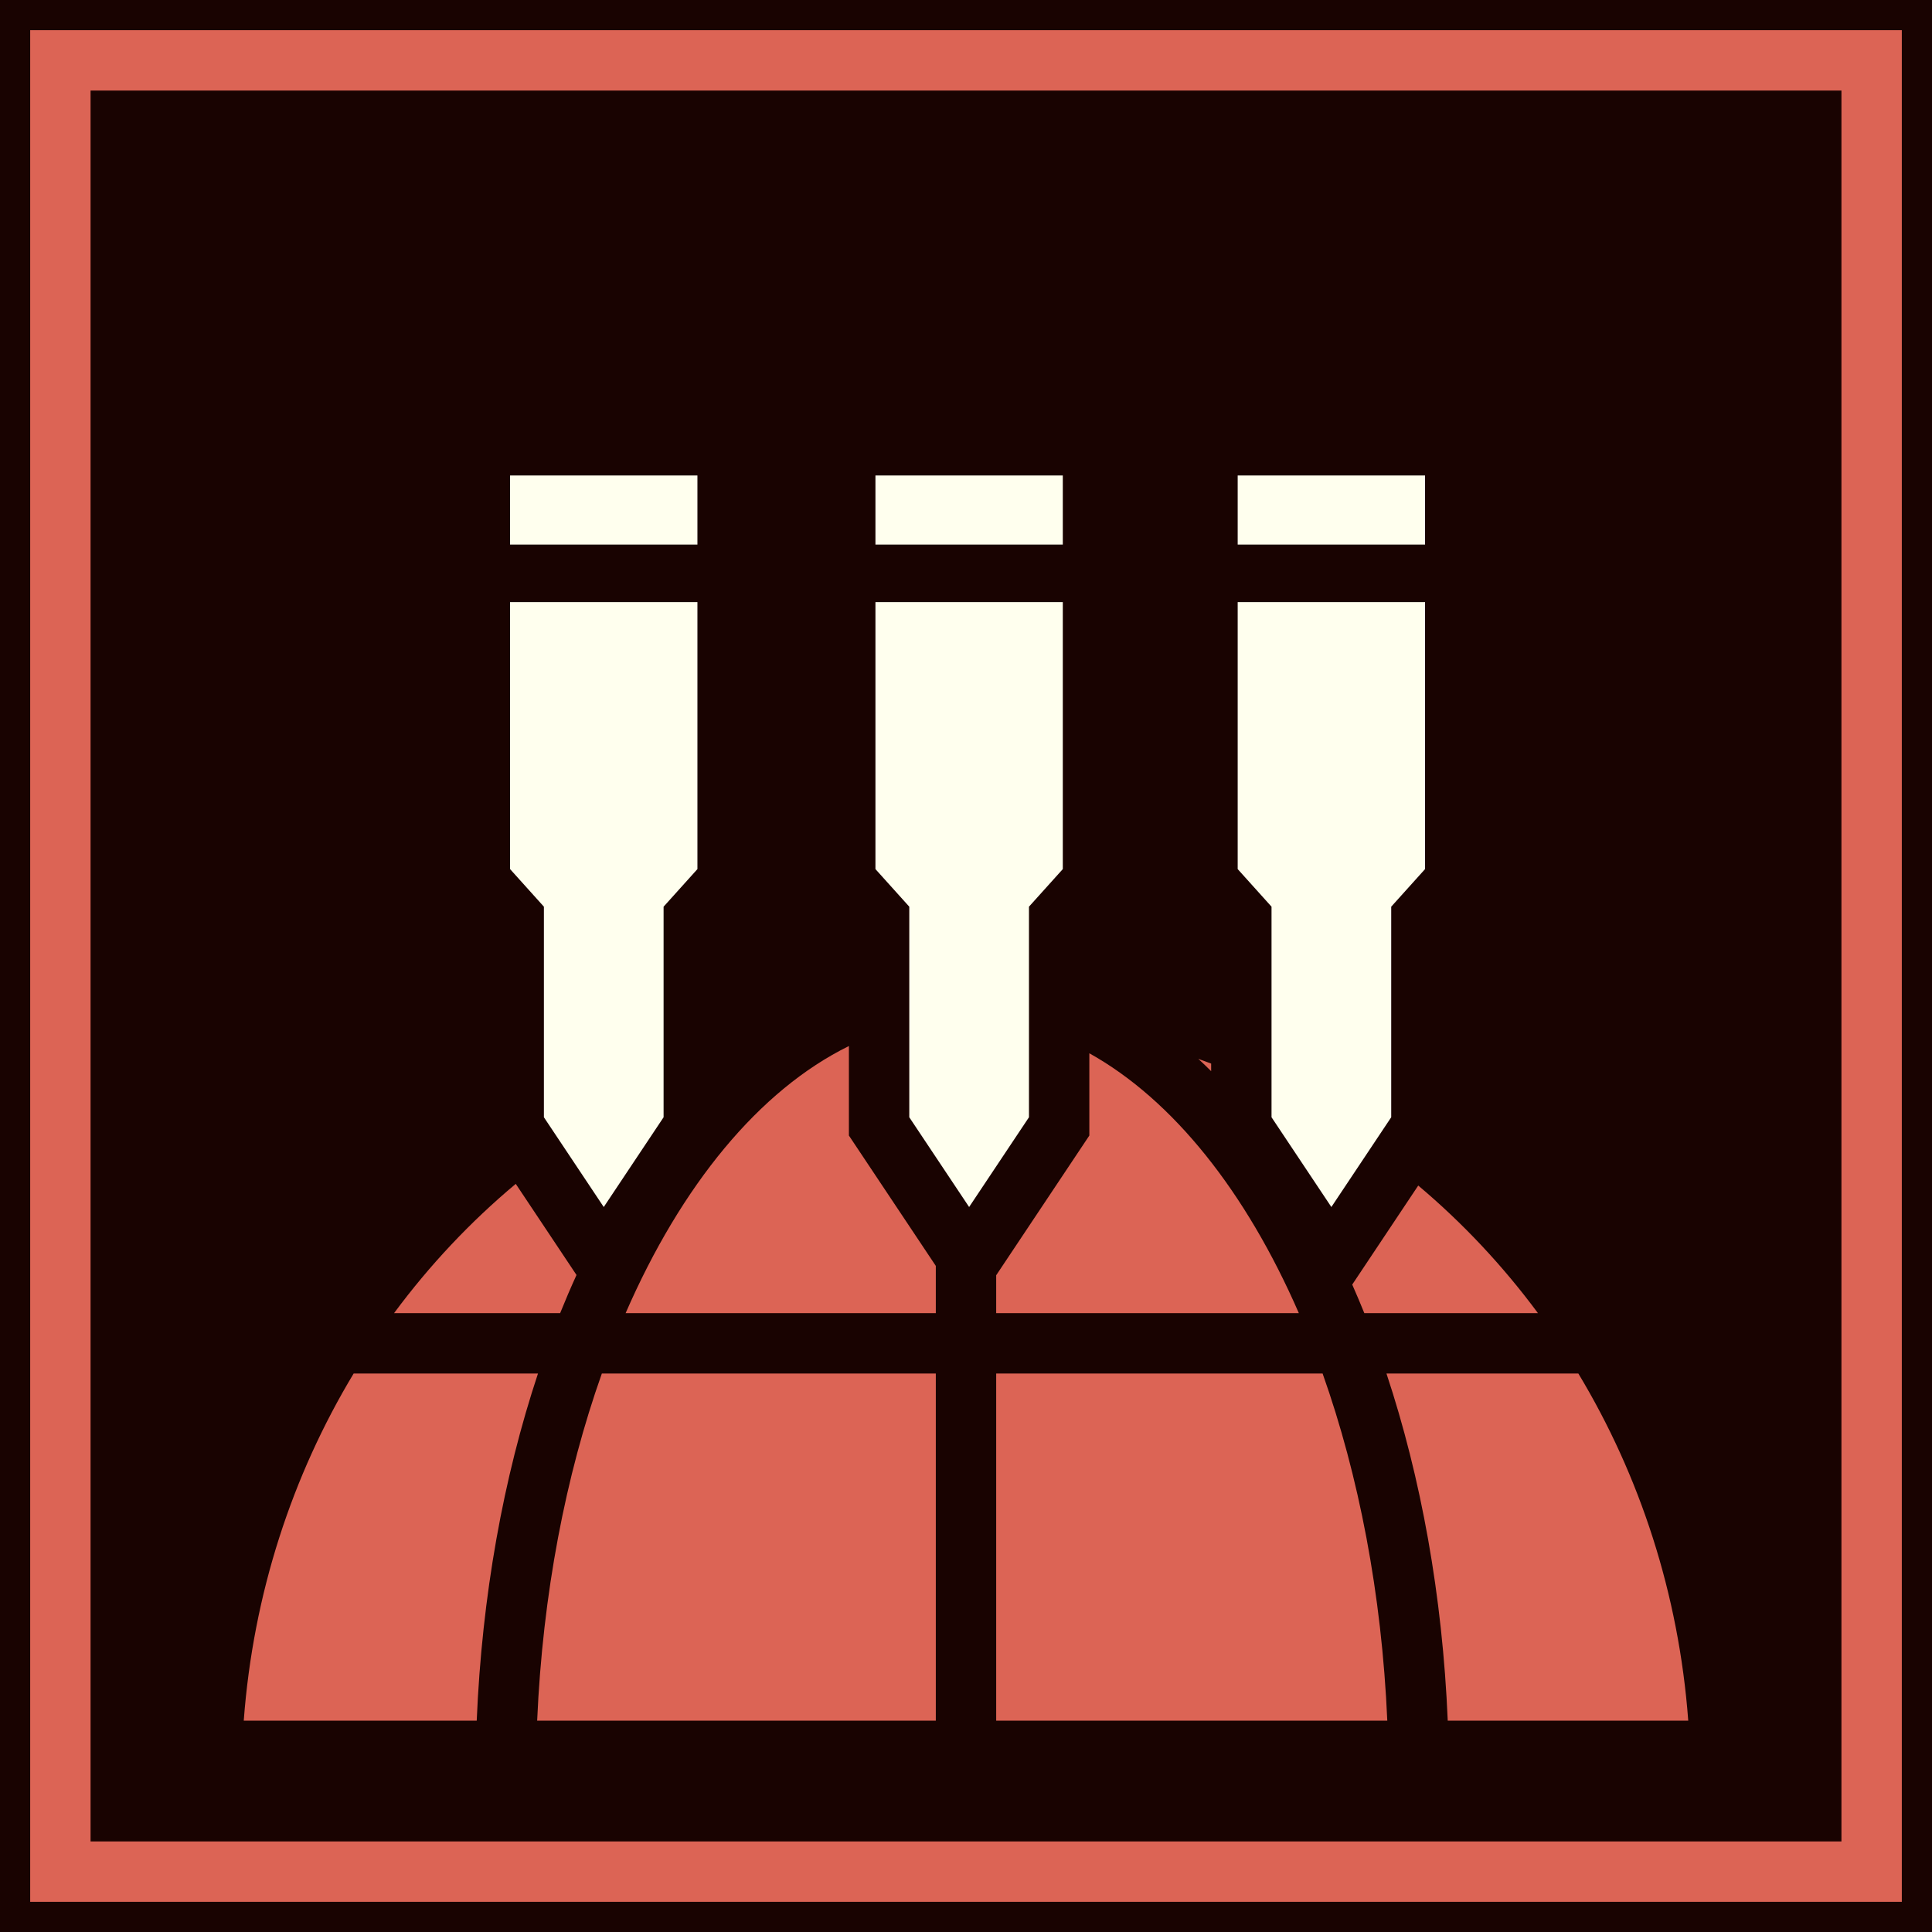
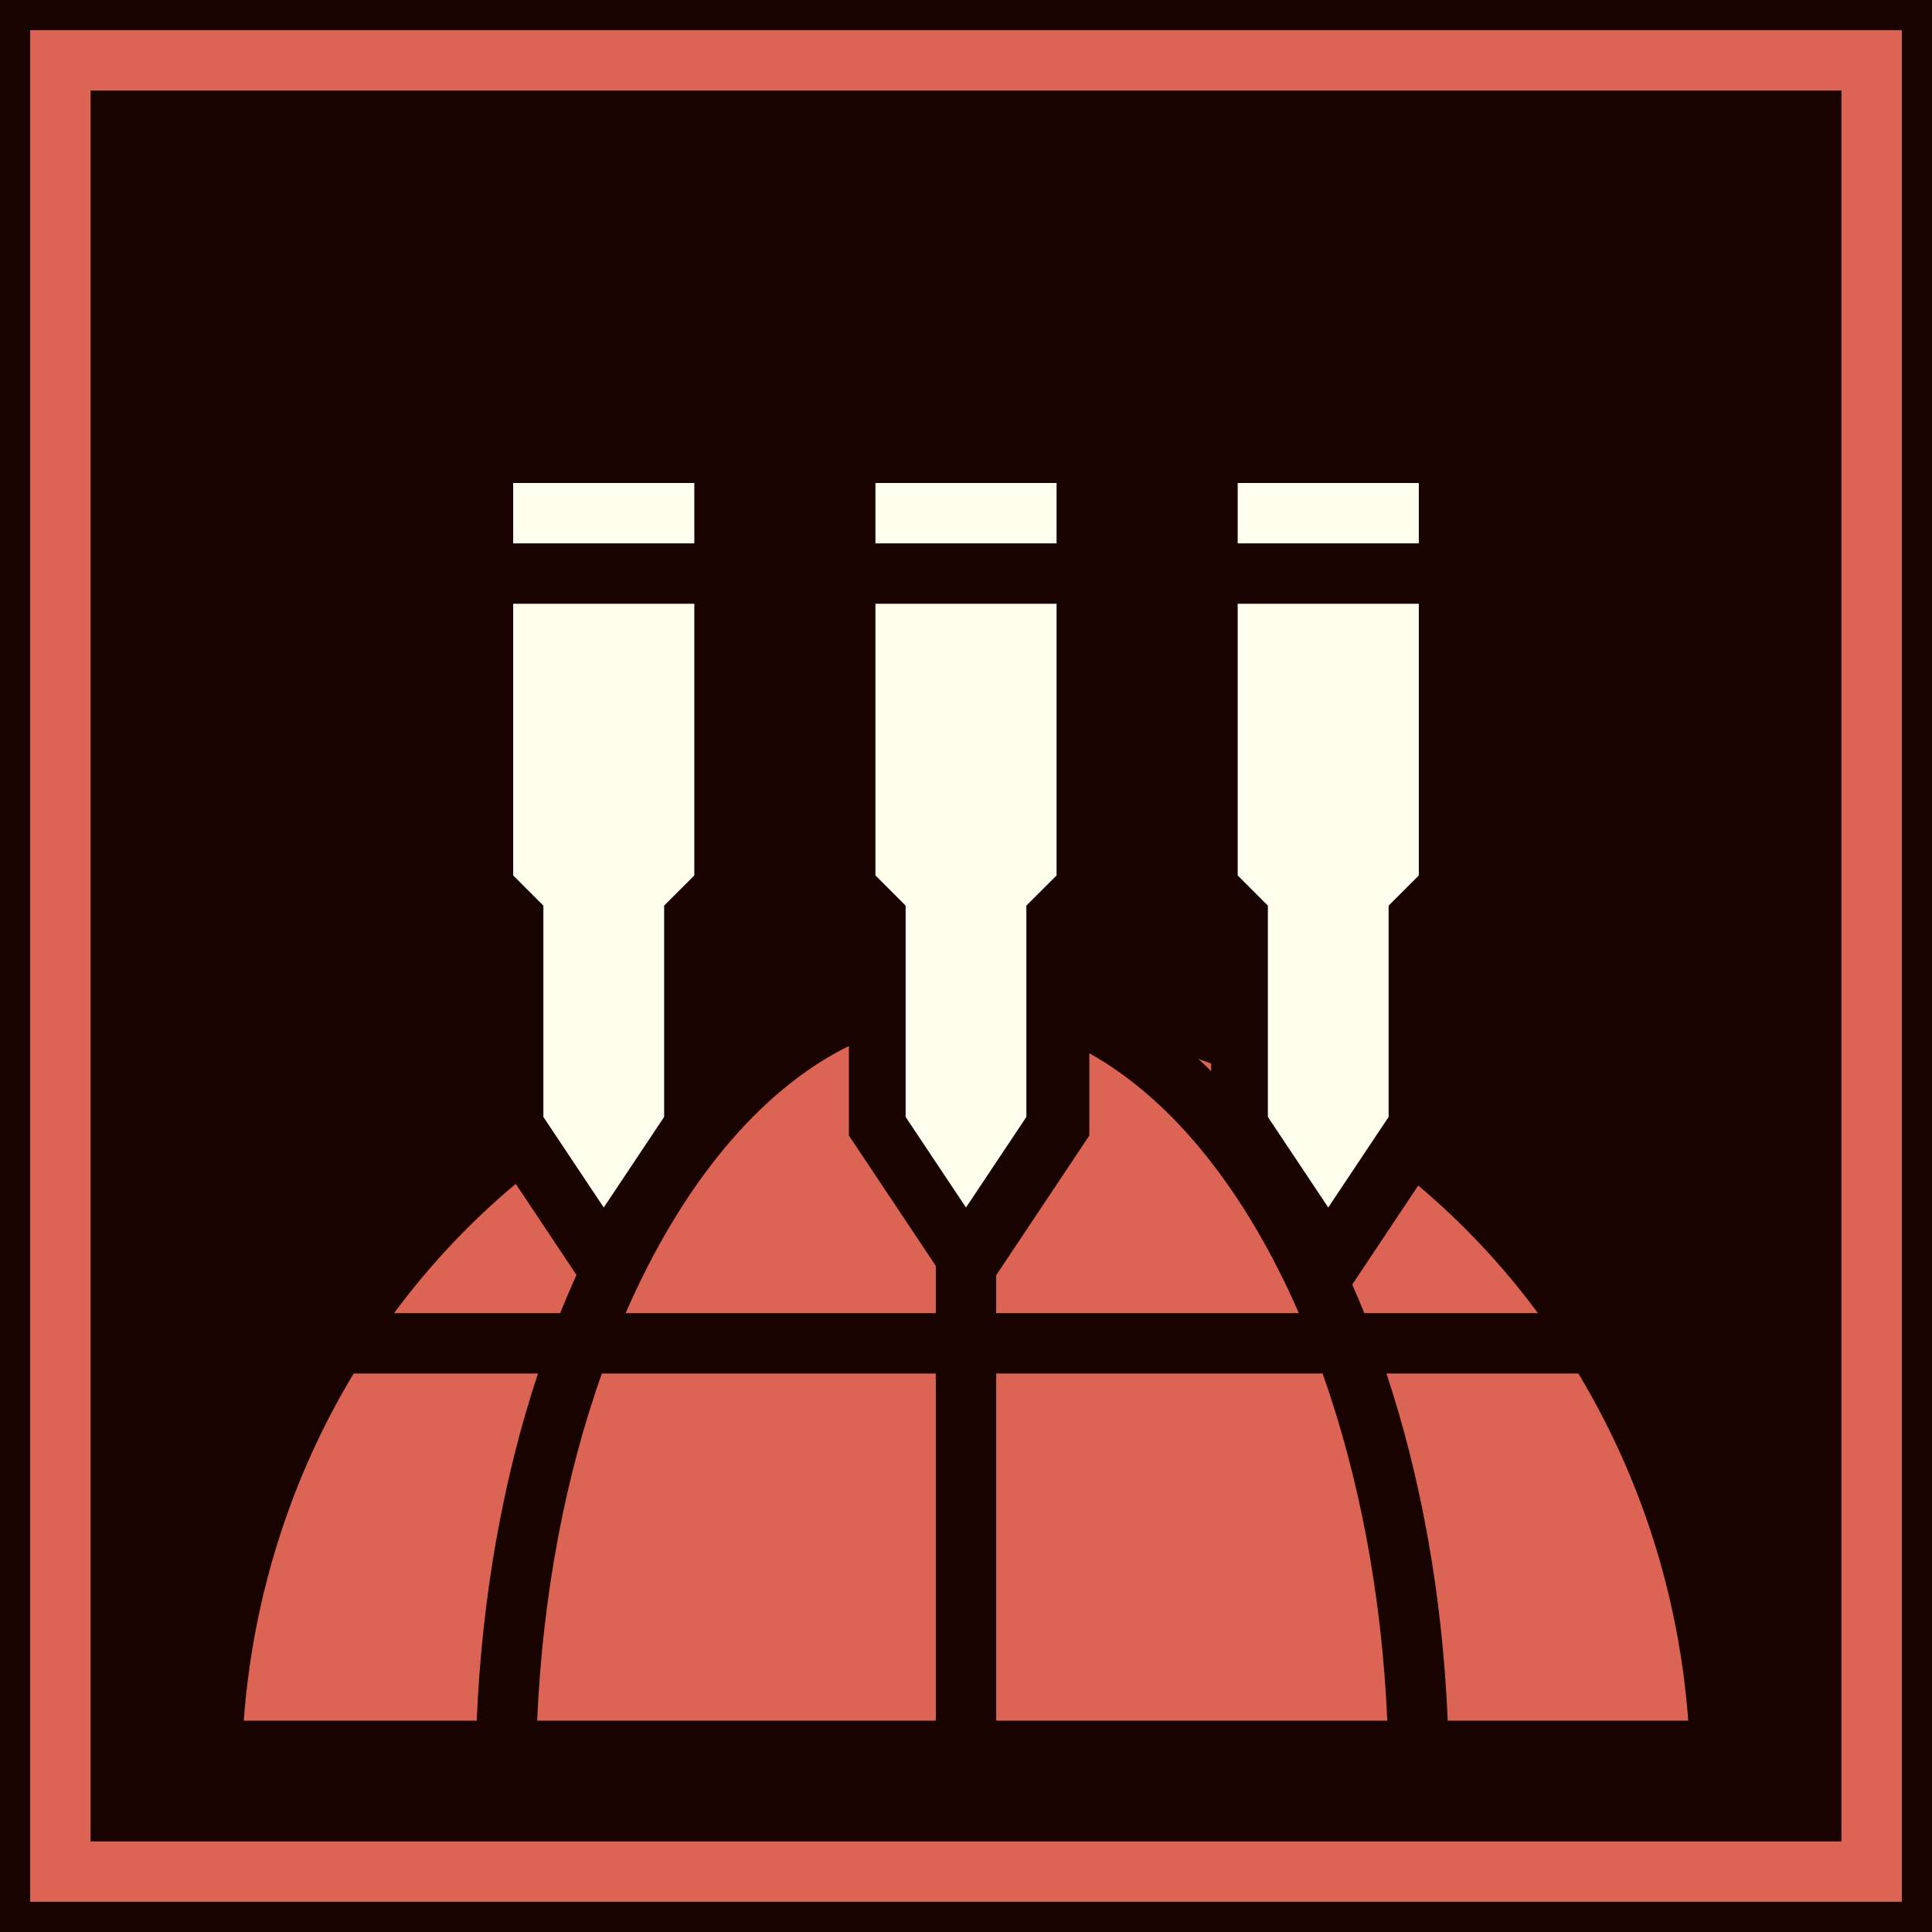
<svg xmlns="http://www.w3.org/2000/svg" viewBox="0 0 256 256">
  <path fill="#190301" d="M0,0h256v256h-256z" />
-   <path fill="#FFFFEE" d="M67.586 63H92.413V72.155H67.586V63ZM87.929 148.042L80.042 159.873L79.999 159.937L79.957 159.873L72.07 148.042V120.141L67.586 115.159V79.784H92.413V115.159L87.929 120.141V148.042ZM116 63H140.827V72.155H116V63ZM136.343 148.042L128.455 159.873L128.413 159.937L128.371 159.873L120.484 148.042V120.141L116 115.159V79.784H140.827V115.159L136.343 120.141V148.042ZM188.827 63H164V72.155H188.827V63ZM176.455 159.873L184.343 148.042V120.141L188.827 115.159V79.784H164V115.159L168.484 120.141V148.042L176.371 159.873L176.413 159.937L176.455 159.873Z" />
+   <path fill="#FFFFEE" d="M68 64H92V72H68Z M68 80H92V116L88 120V148L80 160L72 148V120L68 116Z M116 64H140V72H116Z M116 80H140V116L136 120V148L128 160L120 148V120L116 116Z M164 64H188V72H164Z M164 80H188V116L184 120V148L176 160L168 148V120L164 116Z" />
  <path fill="#DC6455" d="M71.286 182C66.707 195.791 63.863 211.427 63.167 228H32.298C33.551 211.171 38.726 195.501 46.86 182H71.286ZM124 228H71.176C71.913 211.171 74.96 195.501 79.747 182H124V228ZM175.253 182C180.04 195.501 183.087 211.171 183.824 228H132V182H175.253ZM209.14 182C217.274 195.501 222.449 211.171 223.702 228H191.833C191.137 211.427 188.293 195.791 183.714 182H209.14ZM73.302 164.311L76.39 168.944C75.638 170.593 74.915 172.279 74.221 174H52.213C56.922 167.637 62.339 161.884 68.34 156.869L73.302 164.311ZM112.484 150.465L124 167.738V174H82.897C90.27 157.072 100.592 144.453 112.484 138.606V150.465ZM144.343 139.565C155.464 145.766 165.11 157.945 172.104 174H132V168.979L135.112 164.311L144.343 150.465V139.565ZM187.925 157.091C193.82 162.053 199.148 167.731 203.788 174H180.779C180.262 172.718 179.727 171.455 179.178 170.213L183.112 164.311L187.925 157.091ZM158.782 140.305C159.352 140.508 159.919 140.716 160.484 140.93V141.936C159.924 141.379 159.357 140.835 158.782 140.305Z" />
  <rect x="8" y="8" width="240" height="240" fill="none" stroke="#DC6455" stroke-width="8" />
</svg>
